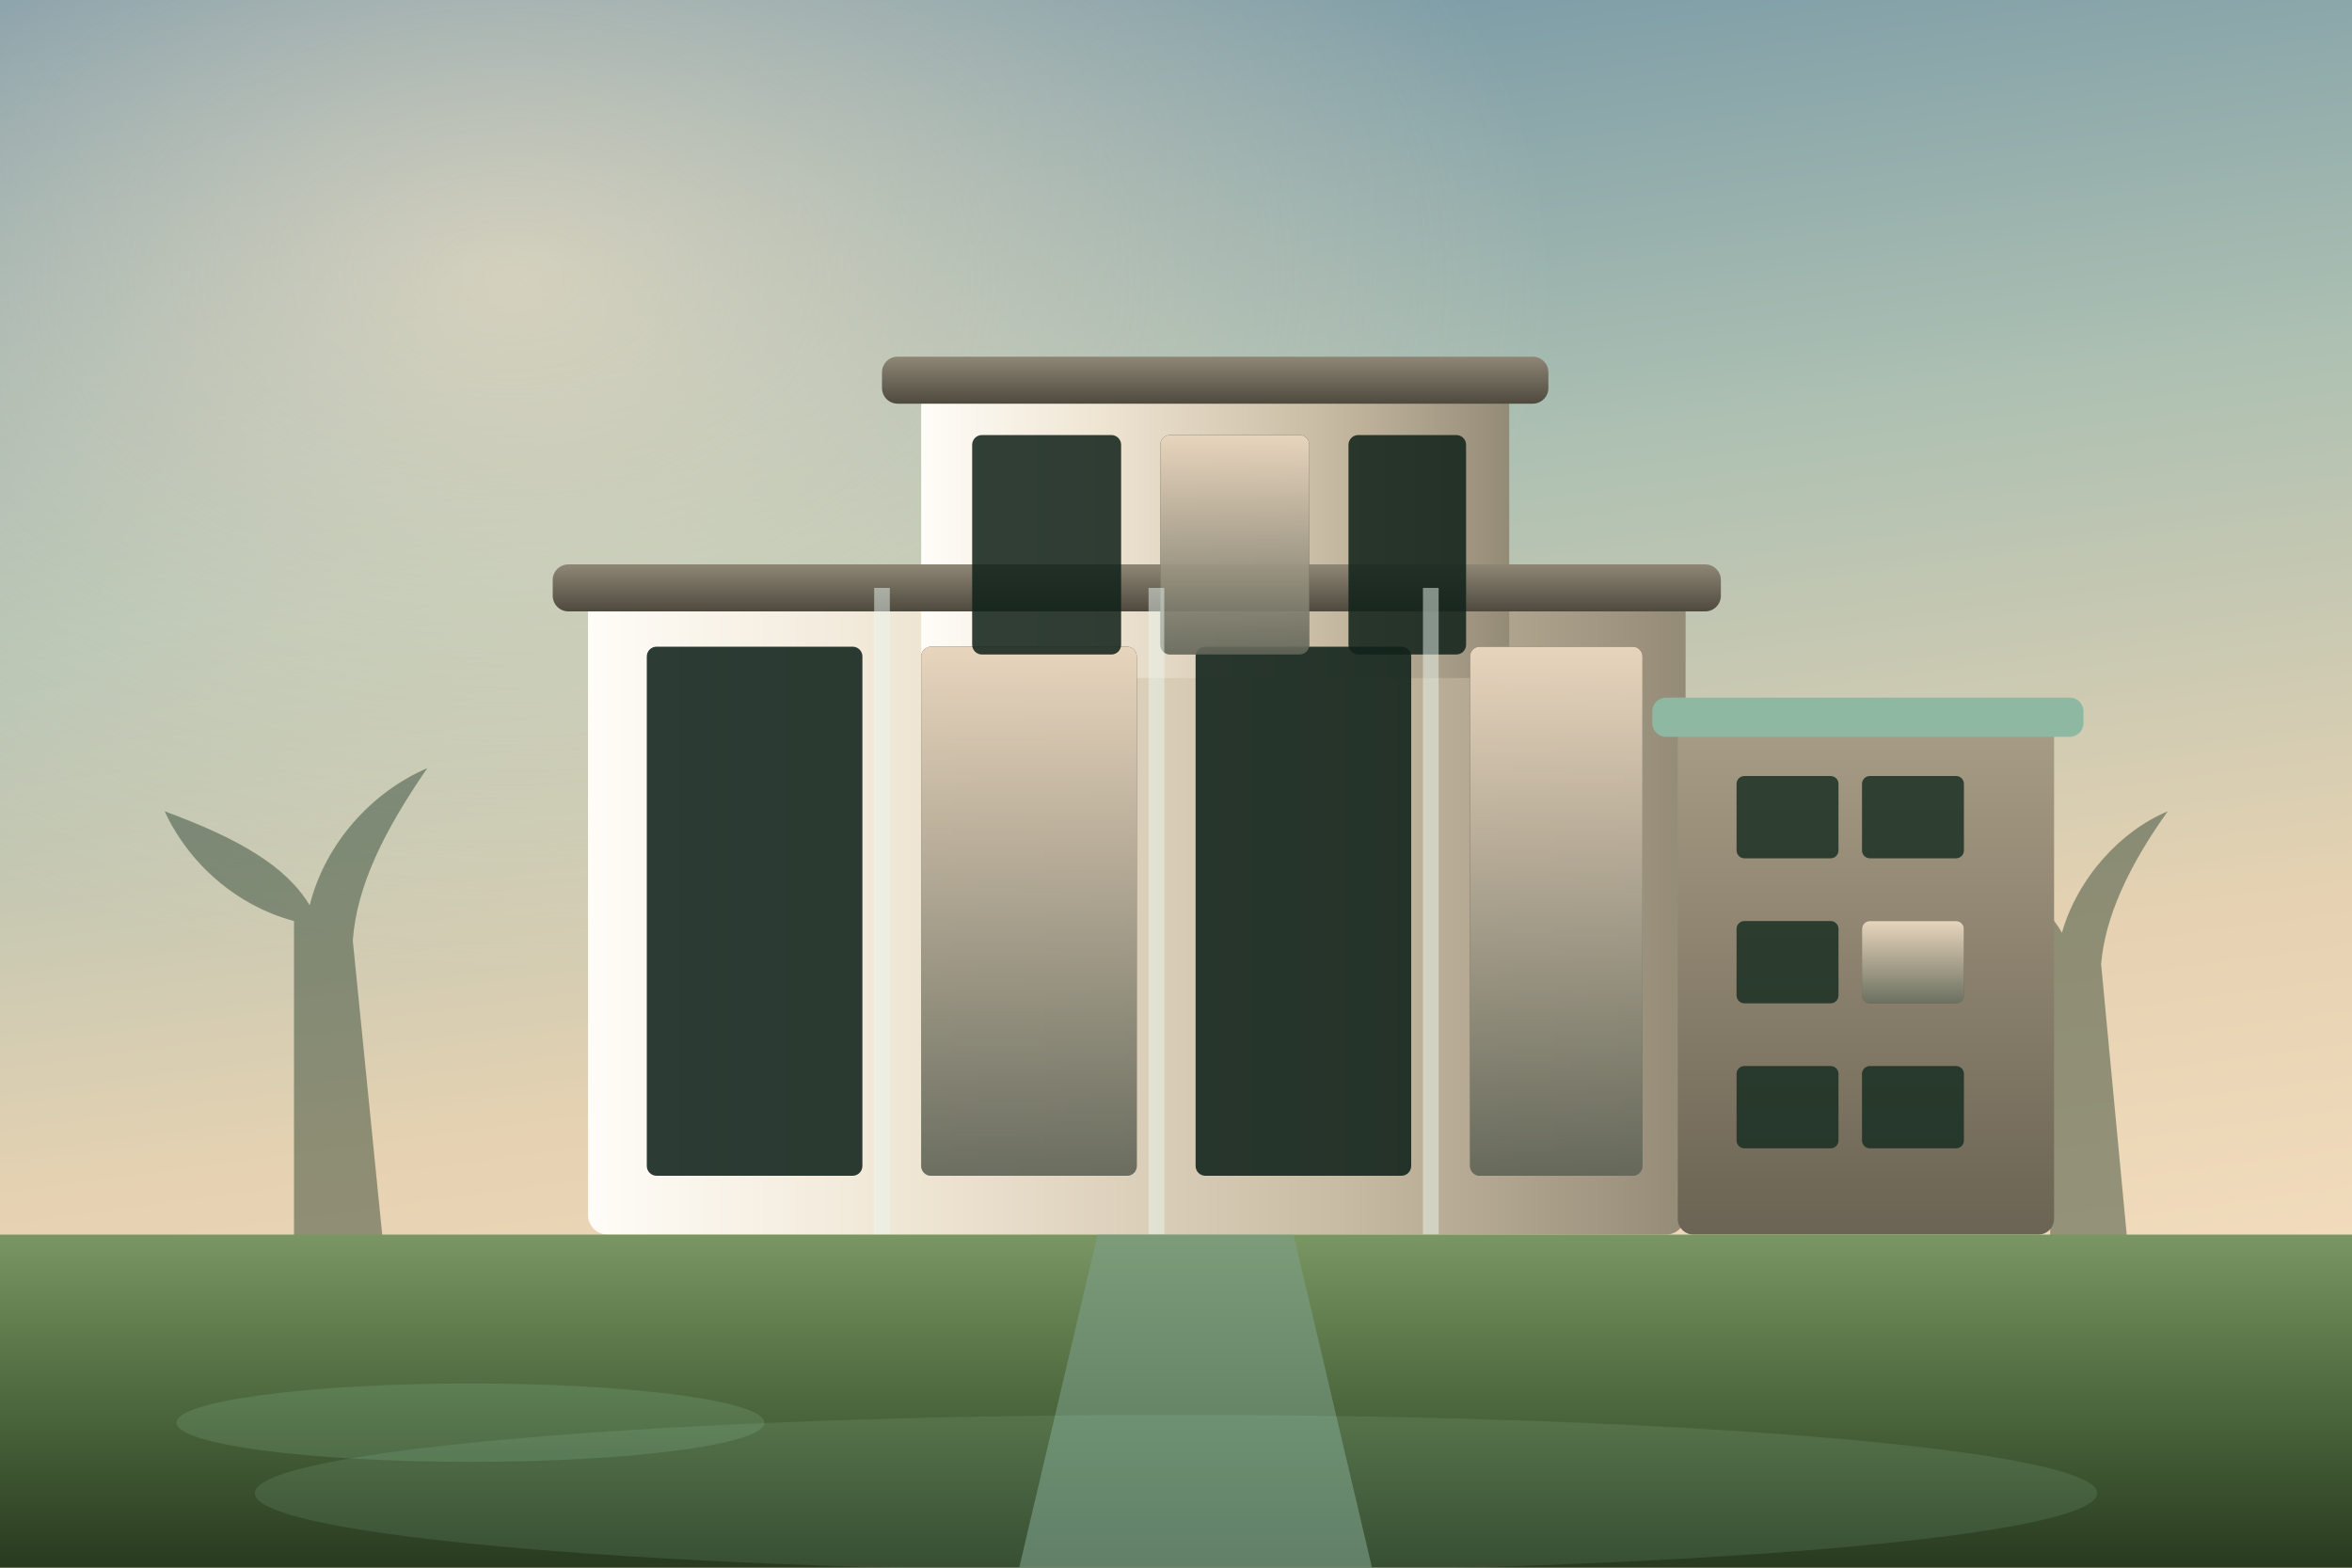
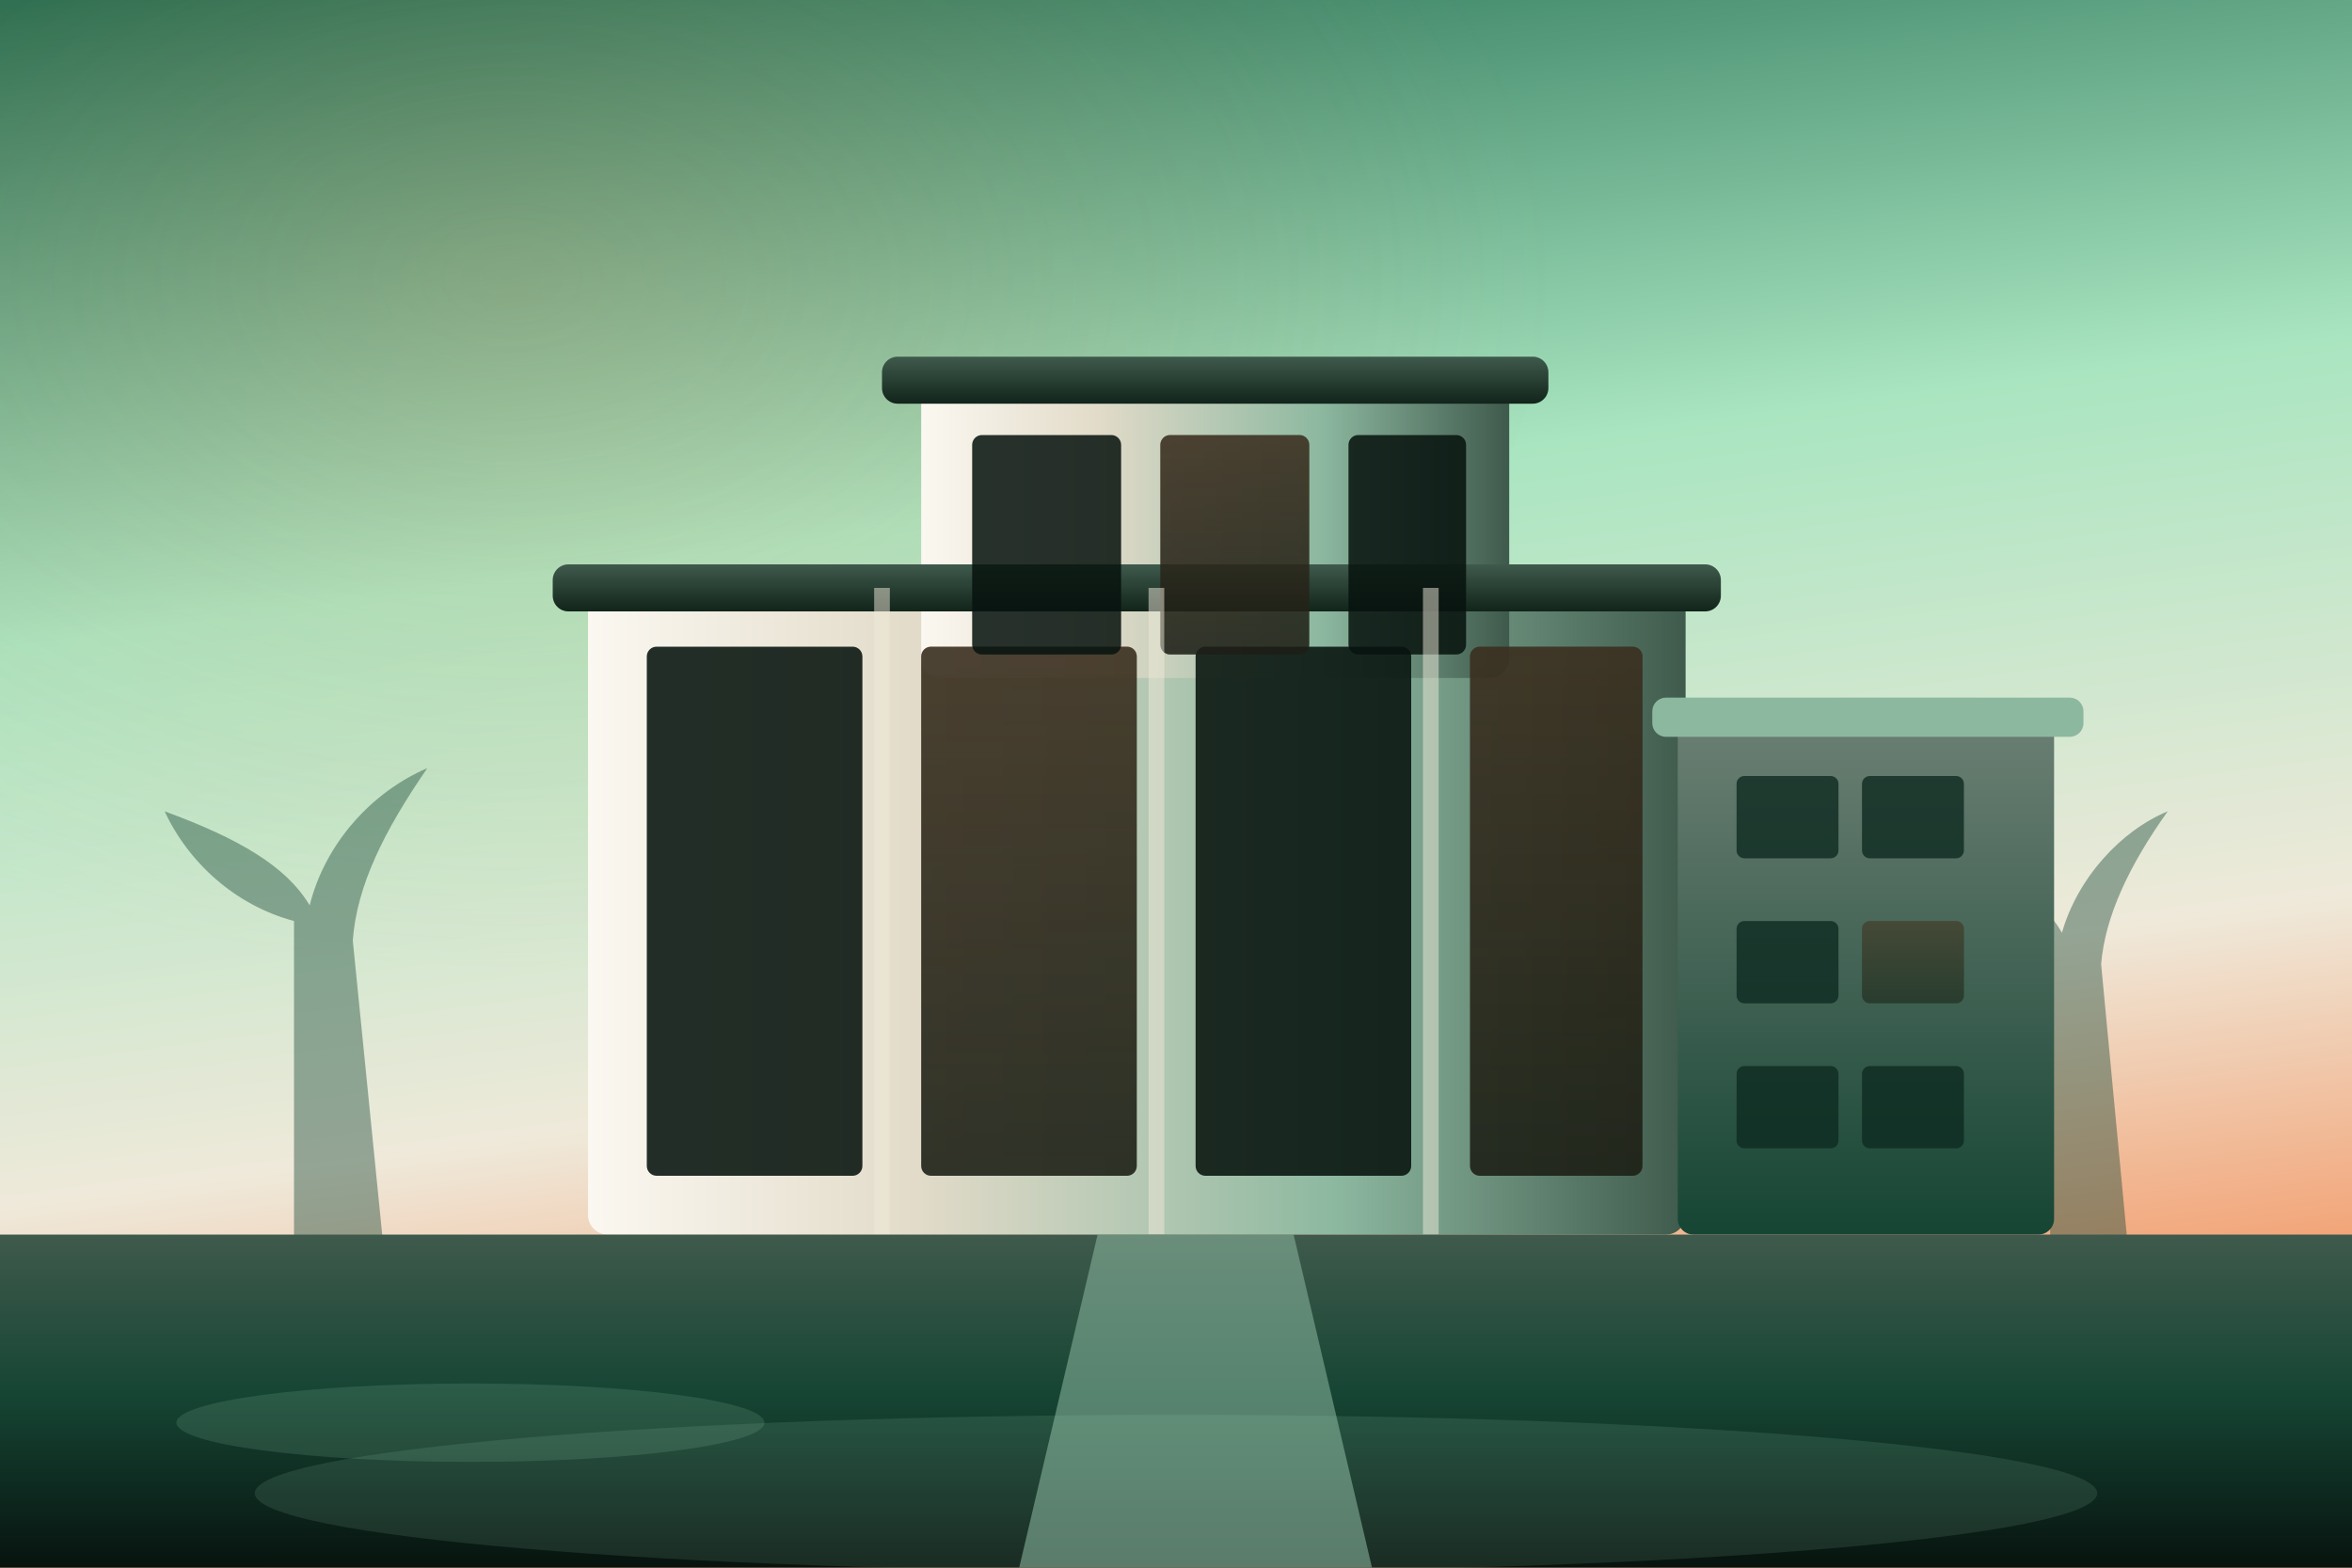
<svg xmlns="http://www.w3.org/2000/svg" viewBox="0 0 1200 800" preserveAspectRatio="xMidYMid slice" role="img" aria-label="Luxury villa">
  <defs>
    <linearGradient id="v-sky" x1="0" y1="0" x2="0.2" y2="1">
-       <stop offset="0%" stop-color="#6b8fa3" />
-       <stop offset="40%" stop-color="#adc0b2" />
-       <stop offset="74%" stop-color="#e6d2b2" />
-       <stop offset="100%" stop-color="#f3ddbe" />
+       <stop offset="0%" stop-color="#1F6B4F" />
+       <stop offset="40%" stop-color="#A9E5C0" />
+       <stop offset="74%" stop-color="#EFE9DA" />
+       <stop offset="100%" stop-color="#F3935F" />
    </linearGradient>
    <linearGradient id="v-wall" x1="0" y1="0" x2="1" y2="0">
-       <stop offset="0%" stop-color="#fffdf8" />
-       <stop offset="30%" stop-color="#efe5d3" />
-       <stop offset="68%" stop-color="#c9bca4" />
-       <stop offset="100%" stop-color="#948b77" />
+       <stop offset="0%" stop-color="#FBF8F1" />
+       <stop offset="30%" stop-color="#E2DBC9" />
+       <stop offset="68%" stop-color="#8DB8A0" />
+       <stop offset="100%" stop-color="#3F5A4C" />
    </linearGradient>
    <linearGradient id="v-wall2" x1="0" y1="0" x2="0" y2="1">
-       <stop offset="0%" stop-color="#a89d86" />
-       <stop offset="100%" stop-color="#6b6353" />
+       <stop offset="0%" stop-color="#6B7F73" />
+       <stop offset="100%" stop-color="#164534" />
    </linearGradient>
    <linearGradient id="v-roof" x1="0" y1="0" x2="0" y2="1">
-       <stop offset="0%" stop-color="#8e8776" />
-       <stop offset="100%" stop-color="#4f4a3e" />
+       <stop offset="0%" stop-color="#3F5A4C" />
+       <stop offset="100%" stop-color="#12241B" />
    </linearGradient>
    <radialGradient id="v-sun" cx="22%" cy="18%" r="44%">
-       <stop offset="0%" stop-color="#ffe9c9" stop-opacity="0.62" />
-       <stop offset="100%" stop-color="#ffe9c9" stop-opacity="0" />
+       <stop offset="0%" stop-color="#F3935F" stop-opacity="0.2" />
+       <stop offset="100%" stop-color="#F3935F" stop-opacity="0" />
    </radialGradient>
    <linearGradient id="v-ground" x1="0" y1="0" x2="0" y2="1">
-       <stop offset="0%" stop-color="#7a9663" />
-       <stop offset="48%" stop-color="#4f6a3f" />
-       <stop offset="100%" stop-color="#283a1f" />
+       <stop offset="0%" stop-color="#3F5A4C" />
+       <stop offset="48%" stop-color="#164534" />
+       <stop offset="100%" stop-color="#07130E" />
    </linearGradient>
    <linearGradient id="v-warm" x1="0" y1="0" x2="0" y2="1">
-       <stop offset="0%" stop-color="#f8e2c9" stop-opacity="0.92" />
-       <stop offset="100%" stop-color="#f8e2c9" stop-opacity="0.32" />
+       <stop offset="0%" stop-color="#F3935F" stop-opacity="0.2" />
+       <stop offset="100%" stop-color="#F3935F" stop-opacity="0.08" />
    </linearGradient>
  </defs>
  <rect width="1200" height="800" fill="url(#v-sky)" />
  <rect width="1200" height="800" fill="url(#v-sun)" />
-   <g opacity="0.42" fill="#16301f">
+   <g opacity="0.42" fill="#164534">
    <path d="M150 640 L150 470 C120 462 96 440 84 414 C122 428 146 442 158 462 C166 430 190 404 218 392 C196 424 182 452 180 480 L196 640 Z" />
    <path d="M1046 640 L1046 486 C1020 478 998 458 988 434 C1020 446 1042 458 1052 476 C1060 448 1082 424 1106 414 C1086 442 1074 468 1072 492 L1086 640 Z" />
  </g>
  <rect x="300" y="300" width="560" height="330" rx="10" fill="url(#v-wall)" />
  <rect x="470" y="196" width="300" height="150" rx="10" fill="url(#v-wall)" />
  <rect x="450" y="182" width="340" height="24" rx="8" fill="url(#v-roof)" />
  <rect x="282" y="288" width="596" height="24" rx="8" fill="url(#v-roof)" />
  <rect x="856" y="368" width="192" height="262" rx="8" fill="url(#v-wall2)" />
-   <rect x="843" y="356" width="220" height="20" rx="7" fill="#8fb8a2" />
-   <g fill="#10221a" opacity="0.88">
+   <rect x="843" y="356" width="220" height="20" rx="7" fill="#8DB8A0" />
+   <g fill="#07130E" opacity="0.88">
    <rect x="330" y="330" width="110" height="270" rx="5" />
    <rect x="470" y="330" width="110" height="270" rx="5" />
    <rect x="610" y="330" width="110" height="270" rx="5" />
    <rect x="750" y="330" width="88" height="270" rx="5" />
  </g>
  <g fill="url(#v-warm)">
    <rect x="470" y="330" width="110" height="270" rx="5" />
    <rect x="750" y="330" width="88" height="270" rx="5" />
  </g>
-   <g fill="#10221a" opacity="0.86">
+   <g fill="#07130E" opacity="0.86">
    <rect x="496" y="222" width="76" height="112" rx="5" />
    <rect x="592" y="222" width="76" height="112" rx="5" />
    <rect x="688" y="222" width="60" height="112" rx="5" />
  </g>
  <rect x="592" y="222" width="76" height="112" rx="5" fill="url(#v-warm)" />
-   <g fill="#132a1f" opacity="0.8">
+   <g fill="#0E2A20" opacity="0.8">
    <rect x="886" y="396" width="52" height="42" rx="4" />
    <rect x="950" y="396" width="52" height="42" rx="4" />
    <rect x="886" y="470" width="52" height="42" rx="4" />
    <rect x="950" y="470" width="52" height="42" rx="4" />
    <rect x="886" y="544" width="52" height="42" rx="4" />
    <rect x="950" y="544" width="52" height="42" rx="4" />
  </g>
  <rect x="950" y="470" width="52" height="42" rx="4" fill="url(#v-warm)" />
-   <g fill="#e9f5ee" opacity="0.5">
+   <g fill="#EFE9DA" opacity="0.5">
    <rect x="446" y="300" width="8" height="330" />
    <rect x="586" y="300" width="8" height="330" />
    <rect x="726" y="300" width="8" height="330" />
  </g>
  <path d="M0 630 L1200 630 L1200 800 L0 800 Z" fill="url(#v-ground)" />
-   <path d="M560 630 L520 800 L700 800 L660 630 Z" fill="#7ea08c" opacity="0.55" />
-   <ellipse cx="600" cy="762" rx="470" ry="40" fill="#a6e6c4" opacity="0.12" />
-   <ellipse cx="240" cy="726" rx="150" ry="20" fill="#a6e6c4" opacity="0.14" />
+   <path d="M560 630 L520 800 L700 800 L660 630 Z" fill="#8DB8A0" opacity="0.55" />
+   <ellipse cx="600" cy="762" rx="470" ry="40" fill="#A9E5C0" opacity="0.12" />
+   <ellipse cx="240" cy="726" rx="150" ry="20" fill="#A9E5C0" opacity="0.14" />
</svg>
